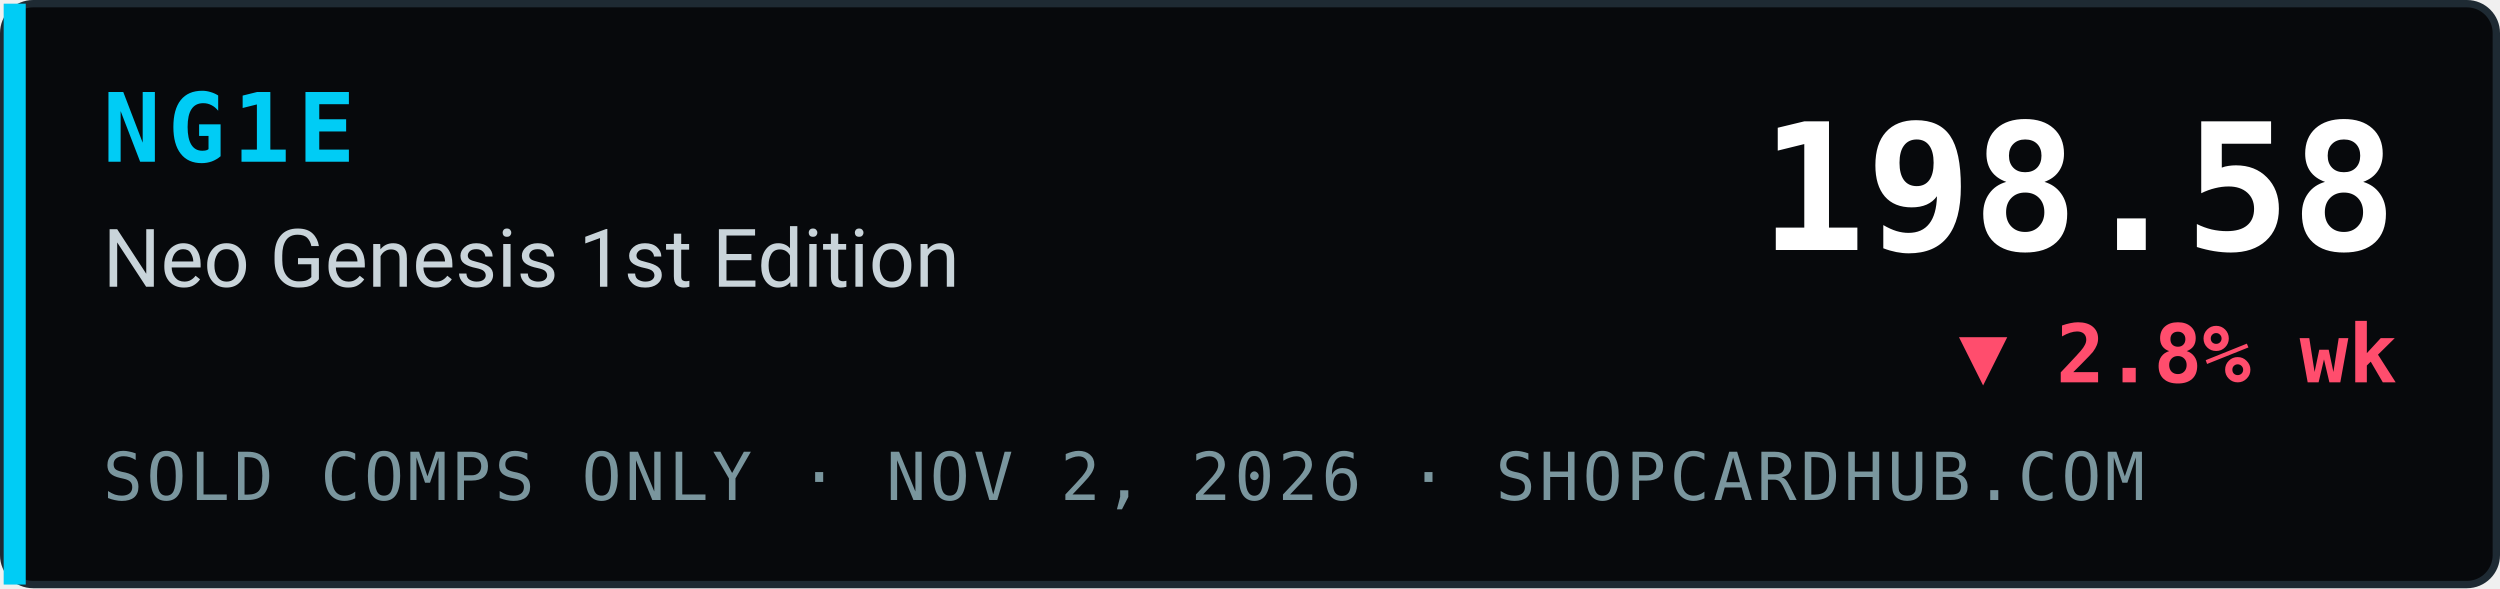
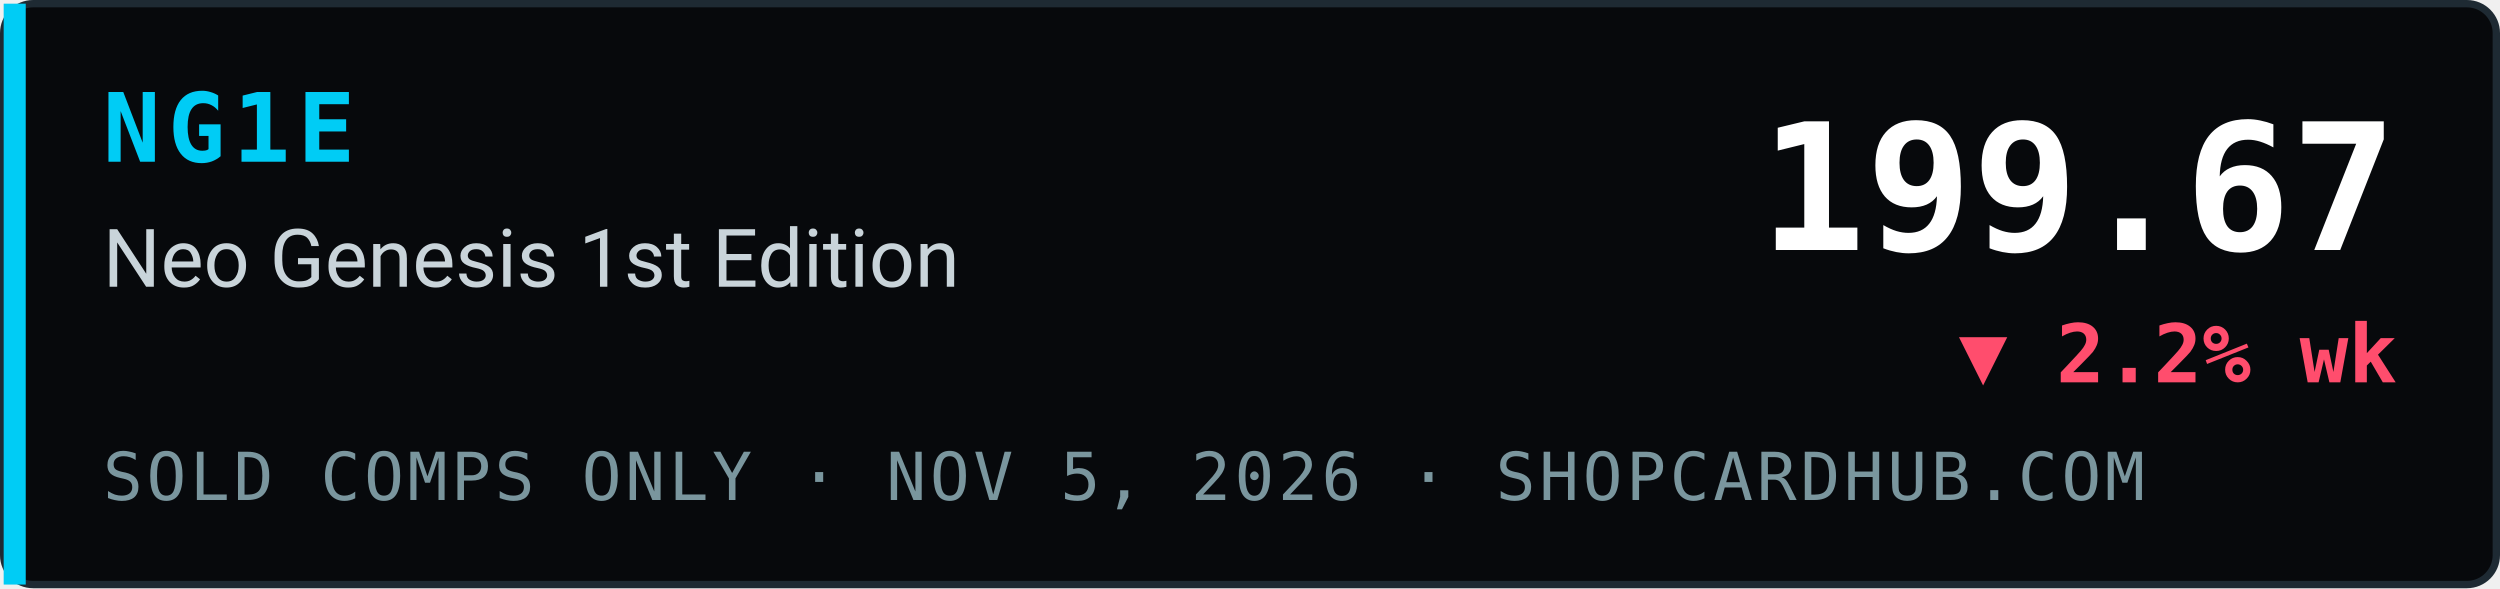
- <svg xmlns="http://www.w3.org/2000/svg" width="340" height="80" viewBox="0 0 340 80" role="img" aria-label="NG1E Neo Genesis 1st Edition index 198.58, ▼ 2.8% wk, sold comps only, ShopCardHub">
+ <svg xmlns="http://www.w3.org/2000/svg" width="340" height="80" viewBox="0 0 340 80" role="img" aria-label="NG1E Neo Genesis 1st Edition index 199.67, ▼ 2.2% wk, sold comps only, ShopCardHub">
  <rect x="0.5" y="0.5" width="339" height="79" rx="4" fill="#07090c" stroke="#1e2a33" />
  <rect x="0.5" y="0.5" width="3" height="79" fill="#00ccf5" />
  <text x="14" y="22" font-family="ui-monospace,SFMono-Regular,Menlo,Consolas,monospace" font-size="13" font-weight="700" fill="#00ccf5" letter-spacing="1">NG1E</text>
  <text x="14" y="39" font-family="system-ui,-apple-system,Segoe UI,Roboto,Helvetica,Arial,sans-serif" font-size="11" fill="#c9d4da">Neo Genesis 1st Edition</text>
-   <text x="14" y="68" font-family="ui-monospace,SFMono-Regular,Menlo,Consolas,monospace" font-size="9" fill="#7a969e" letter-spacing="0.5">SOLD COMPS ONLY · NOV 2, 2026 · SHOPCARDHUB.COM</text>
-   <text x="326" y="34" text-anchor="end" font-family="ui-monospace,SFMono-Regular,Menlo,Consolas,monospace" font-size="24" font-weight="700" fill="#ffffff">198.58</text>
-   <text x="326" y="52" text-anchor="end" font-family="ui-monospace,SFMono-Regular,Menlo,Consolas,monospace" font-size="11" font-weight="700" fill="#ff4d6d">▼ 2.8% wk</text>
+   <text x="14" y="68" font-family="ui-monospace,SFMono-Regular,Menlo,Consolas,monospace" font-size="9" fill="#7a969e" letter-spacing="0.5">SOLD COMPS ONLY · NOV 5, 2026 · SHOPCARDHUB.COM</text>
+   <text x="326" y="34" text-anchor="end" font-family="ui-monospace,SFMono-Regular,Menlo,Consolas,monospace" font-size="24" font-weight="700" fill="#ffffff">199.67</text>
+   <text x="326" y="52" text-anchor="end" font-family="ui-monospace,SFMono-Regular,Menlo,Consolas,monospace" font-size="11" font-weight="700" fill="#ff4d6d">▼ 2.2% wk</text>
</svg>
